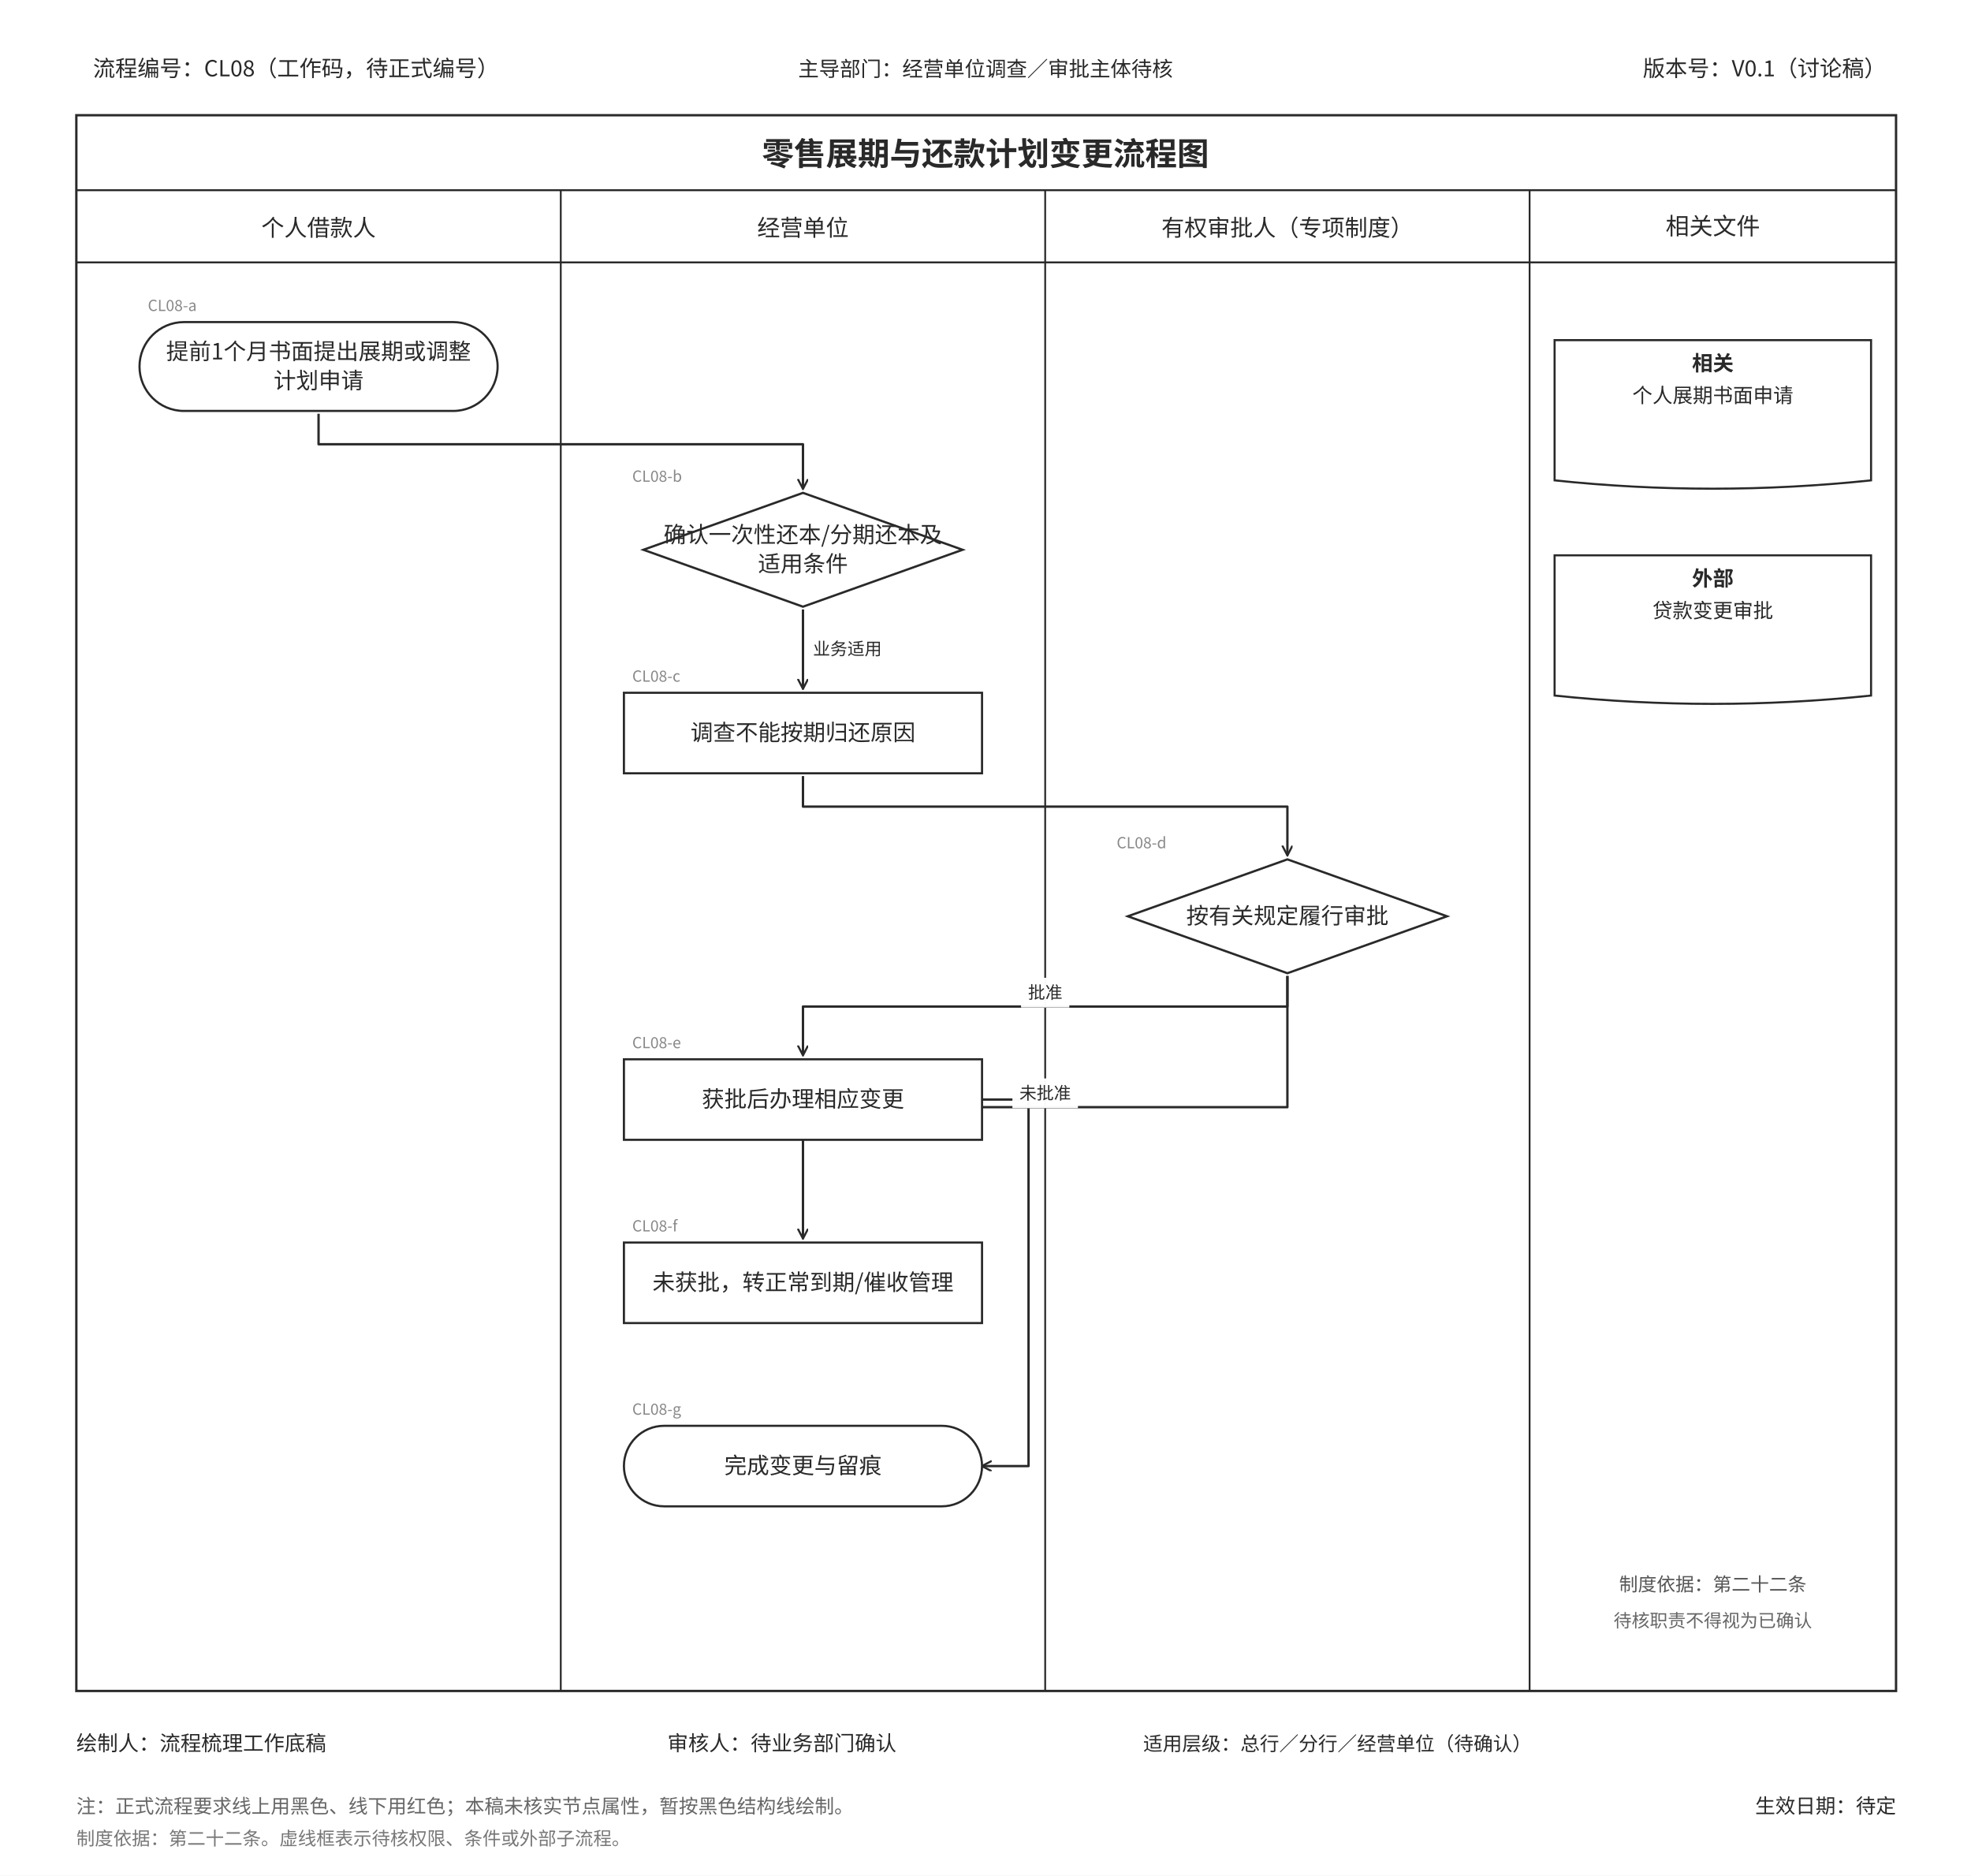
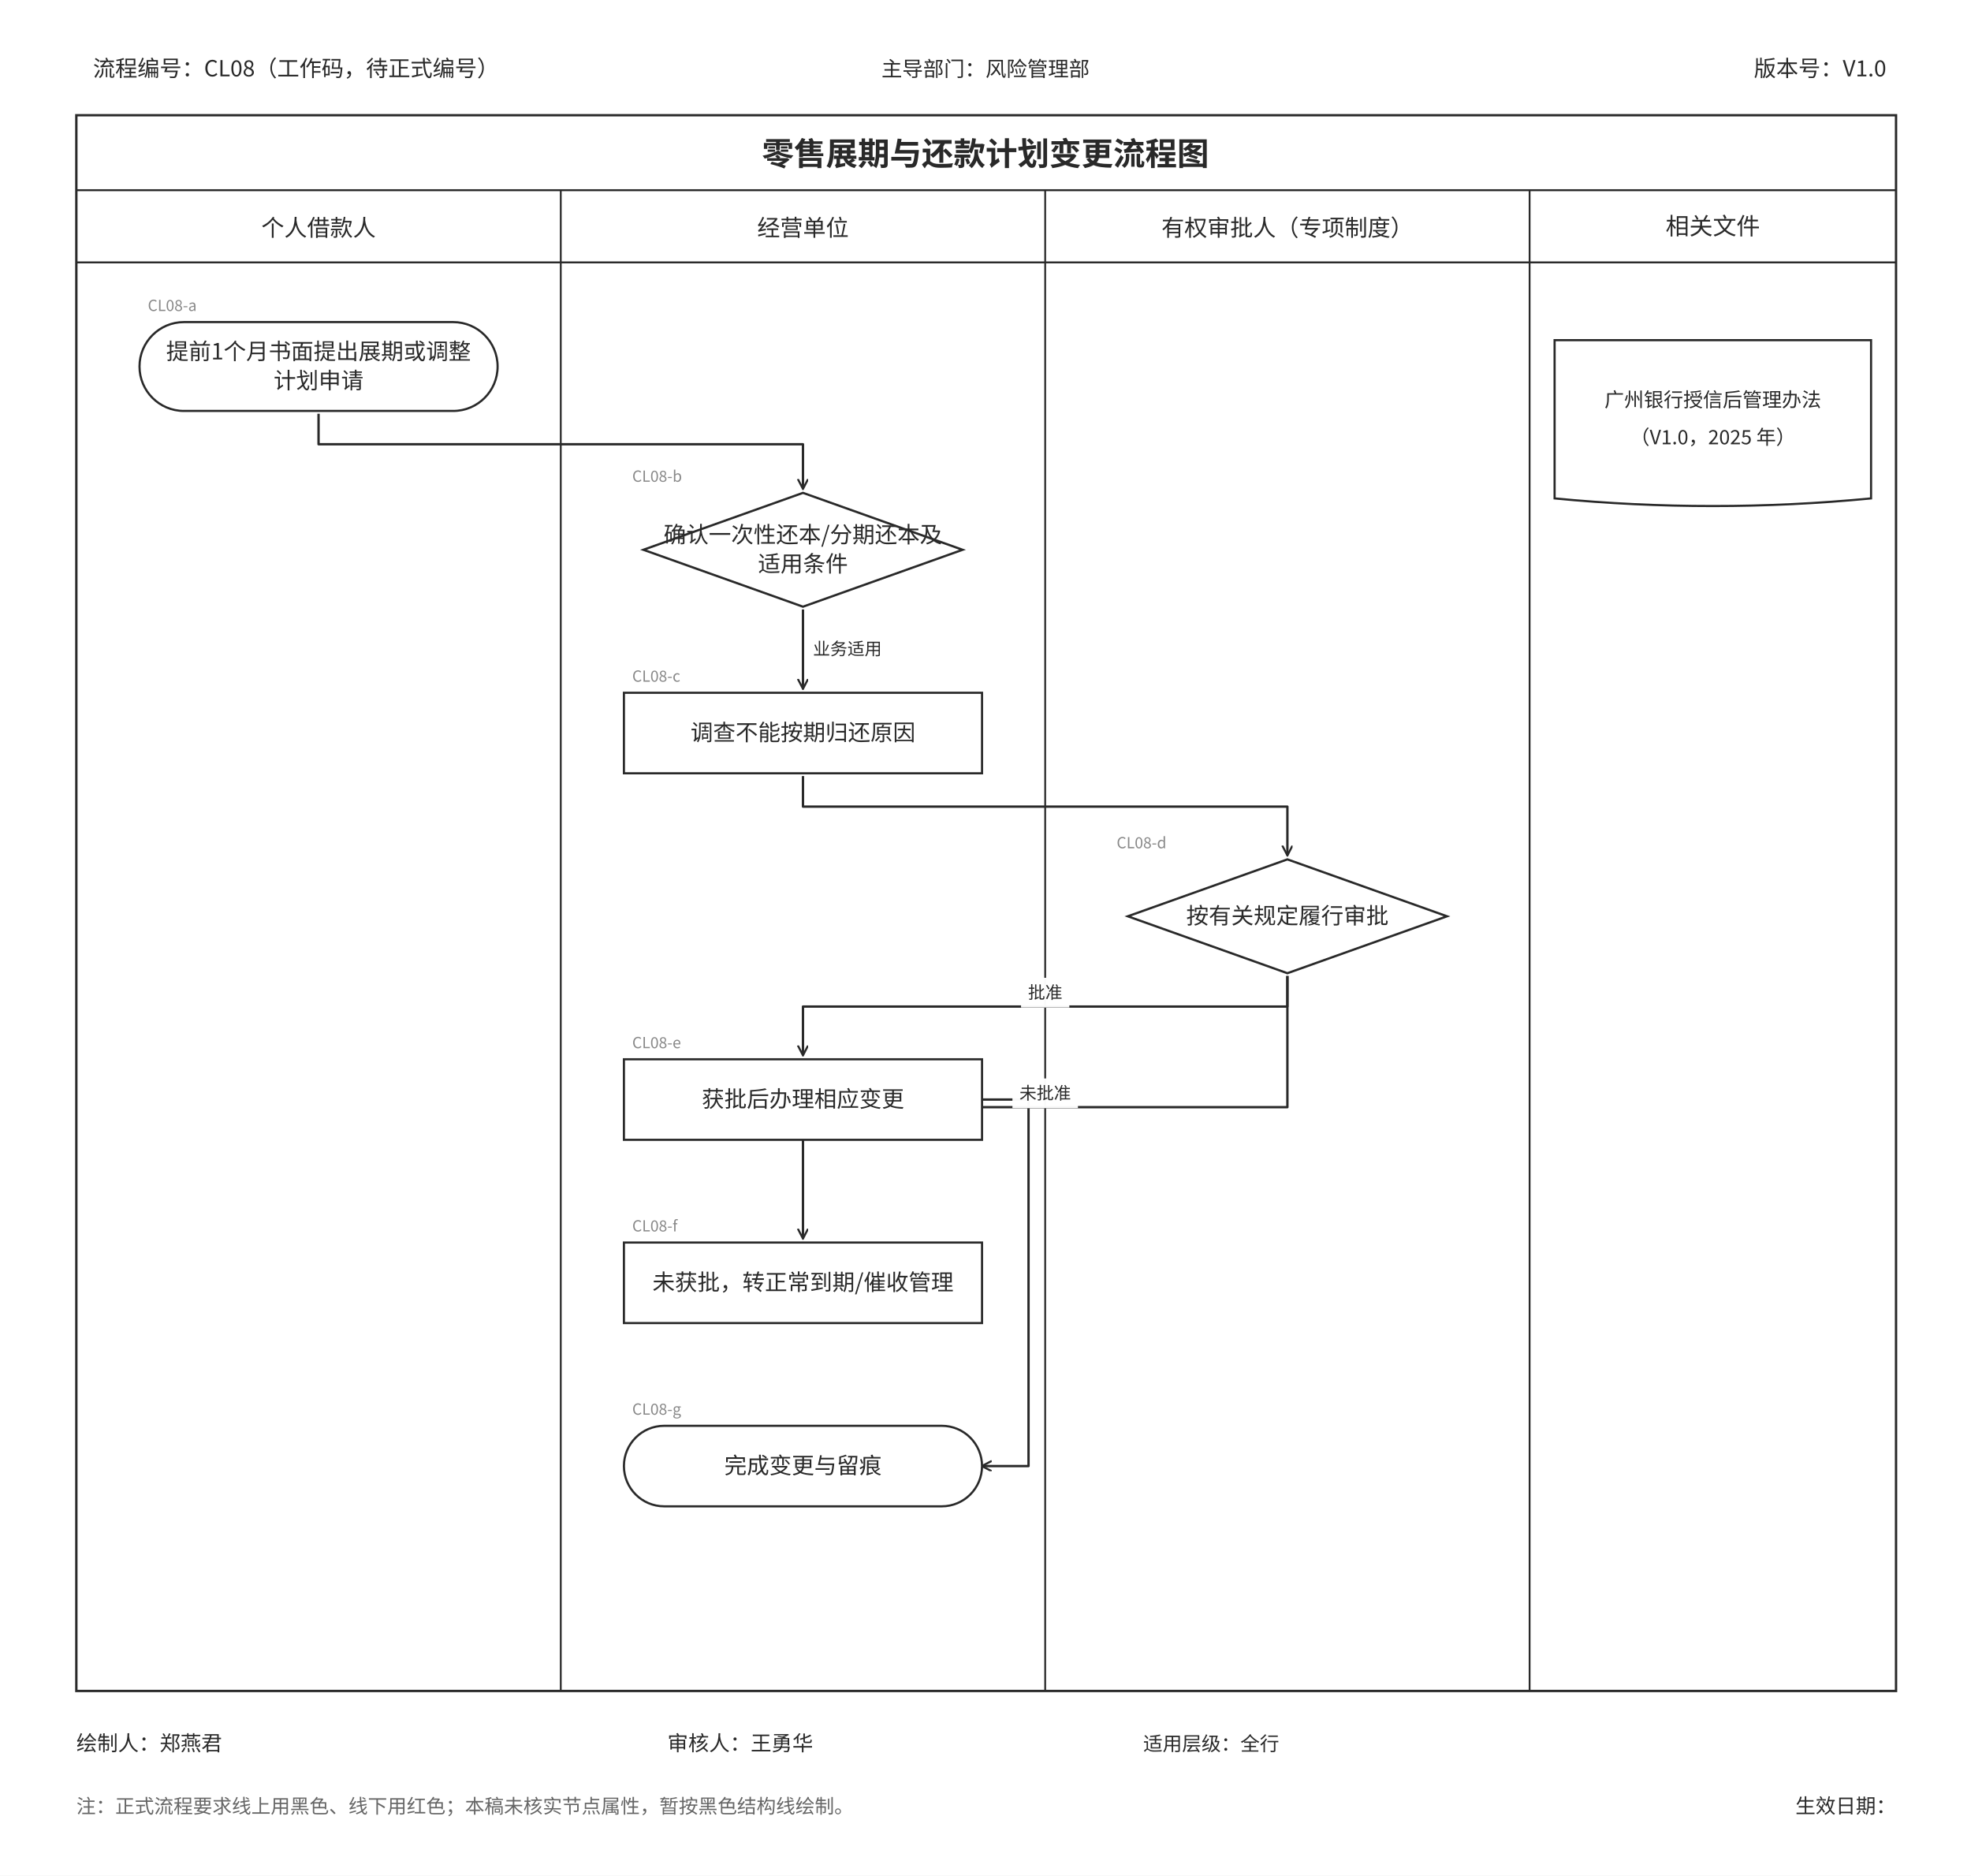
<svg xmlns="http://www.w3.org/2000/svg" width="1420" height="1351" viewBox="0 0 1420 1351">
  <defs>
    <marker id="arr" markerWidth="8" markerHeight="8" refX="7" refY="3.7" orient="auto" markerUnits="userSpaceOnUse">
      <path d="M0 0 L7.2 3.7 L0 7.4" stroke="#292929" stroke-width="1.45" fill="none" />
    </marker>
  </defs>
  <rect width="1420" height="1351" fill="white" />
  <text x="67.0" y="55.0" font-family="Noto Sans CJK SC,Microsoft YaHei,sans-serif" font-size="16" font-weight="400" fill="#292929" text-anchor="start">流程编号：CL08（工作码，待正式编号）</text>
-   <text x="710.0" y="55.0" font-family="Noto Sans CJK SC,Microsoft YaHei,sans-serif" font-size="15" font-weight="400" fill="#292929" text-anchor="middle">主导部门：经营单位调查／审批主体待核</text>
-   <text x="1359.0" y="55.0" font-family="Noto Sans CJK SC,Microsoft YaHei,sans-serif" font-size="16" font-weight="400" fill="#292929" text-anchor="end">版本号：V0.1（讨论稿）</text>
+   <text x="710.0" y="55.0" font-family="Noto Sans CJK SC,Microsoft YaHei,sans-serif" font-size="15" font-weight="400" fill="#292929" text-anchor="middle">主导部门：风险管理部</text>
+   <text x="1359.0" y="55.0" font-family="Noto Sans CJK SC,Microsoft YaHei,sans-serif" font-size="16" font-weight="400" fill="#292929" text-anchor="end">版本号：V1.0</text>
  <rect x="55" y="83" width="1311" height="1135" fill="white" stroke="#292929" stroke-width="1.7" />
  <path d="M 55 137 H 1366 M 55 189 H 1366" stroke="#292929" stroke-width="1.4" fill="none" />
  <text x="710.0" y="119.0" font-family="Noto Sans CJK SC,Microsoft YaHei,sans-serif" font-size="23" font-weight="600" fill="#292929" text-anchor="middle">零售展期与还款计划变更流程图</text>
  <text x="229.5" y="170.0" font-family="Noto Sans CJK SC,Microsoft YaHei,sans-serif" font-size="16.5" font-weight="400" fill="#292929" text-anchor="middle">个人借款人</text>
  <line x1="404" y1="137" x2="404" y2="1218" stroke="#292929" stroke-width="1.3" />
  <text x="578.5" y="170.0" font-family="Noto Sans CJK SC,Microsoft YaHei,sans-serif" font-size="16.5" font-weight="400" fill="#292929" text-anchor="middle">经营单位</text>
  <line x1="753" y1="137" x2="753" y2="1218" stroke="#292929" stroke-width="1.3" />
  <text x="927.5" y="170.0" font-family="Noto Sans CJK SC,Microsoft YaHei,sans-serif" font-size="16.5" font-weight="400" fill="#292929" text-anchor="middle">有权审批人（专项制度）</text>
  <line x1="1102" y1="137" x2="1102" y2="1218" stroke="#292929" stroke-width="1.3" />
  <text x="1234.0" y="169.0" font-family="Noto Sans CJK SC,Microsoft YaHei,sans-serif" font-size="17" font-weight="400" fill="#292929" text-anchor="middle">相关文件</text>
-   <path d="M 1120 245 L 1348 245 L 1348 346 Q 1234 358 1120 346 Z" fill="white" stroke="#292929" stroke-width="1.5" />
-   <text x="1234.0" y="267.0" font-family="Noto Sans CJK SC,Microsoft YaHei,sans-serif" font-size="15" font-weight="600" fill="#292929" text-anchor="middle">相关</text>
-   <text x="1234.0" y="290.0" font-family="Noto Sans CJK SC,Microsoft YaHei,sans-serif" font-size="14.5" font-weight="400" fill="#292929" text-anchor="middle">个人展期书面申请</text>
-   <path d="M 1120 400 L 1348 400 L 1348 501 Q 1234 513 1120 501 Z" fill="white" stroke="#292929" stroke-width="1.5" />
-   <text x="1234.0" y="422.0" font-family="Noto Sans CJK SC,Microsoft YaHei,sans-serif" font-size="15" font-weight="600" fill="#292929" text-anchor="middle">外部</text>
-   <text x="1234.0" y="445.0" font-family="Noto Sans CJK SC,Microsoft YaHei,sans-serif" font-size="14.5" font-weight="400" fill="#292929" text-anchor="middle">贷款变更审批</text>
+   <path d="M 1120.0 245.0 L 1348.0 245.0 L 1348.0 359.0 Q 1234.0 370.0 1120.0 359.0 Z" fill="white" stroke="#292929" stroke-width="1.55" />
+   <text x="1234.0" y="293.0" font-family="Noto Sans CJK SC,Microsoft YaHei,sans-serif" font-size="14.2" font-weight="400" fill="#292929" text-anchor="middle">广州银行授信后管理办法</text>
+   <text x="1234.0" y="320.0" font-family="Noto Sans CJK SC,Microsoft YaHei,sans-serif" font-size="14.2" font-weight="400" fill="#292929" text-anchor="middle">（V1.0，2025 年）</text>
  <path d="M 229.5 298 V 320 H 578.5 V 352" fill="none" stroke="#292929" stroke-width="1.7" stroke-linejoin="round" marker-end="url(#arr)" />
  <path d="M 578.5 439 V 496" fill="none" stroke="#292929" stroke-width="1.7" stroke-linejoin="round" marker-end="url(#arr)" />
  <path d="M 578.5 559 V 581 H 927.5 V 616" fill="none" stroke="#292929" stroke-width="1.7" stroke-linejoin="round" marker-end="url(#arr)" />
  <path d="M 927.5 703 V 725 H 578.5 V 760" fill="none" stroke="#292929" stroke-width="1.7" stroke-linejoin="round" marker-end="url(#arr)" />
  <path d="M 927.5 703 V 797.5 H 578.5 V 892" fill="none" stroke="#292929" stroke-width="1.7" stroke-linejoin="round" marker-end="url(#arr)" />
  <path d="M 707.5 792 H 741 V 1056 H 707.5" fill="none" stroke="#292929" stroke-width="1.7" stroke-linejoin="round" marker-end="url(#arr)" />
  <rect x="580.7" y="456.8" width="59.6" height="21.4" fill="white" opacity=".97" />
  <text x="610.5" y="471.8" font-family="Noto Sans CJK SC,Microsoft YaHei,sans-serif" font-size="12.4" font-weight="400" fill="#292929" text-anchor="middle">业务适用</text>
  <rect x="735.6" y="704.3" width="34.8" height="21.4" fill="white" opacity=".97" />
  <text x="753.0" y="719.3" font-family="Noto Sans CJK SC,Microsoft YaHei,sans-serif" font-size="12.4" font-weight="400" fill="#292929" text-anchor="middle">批准</text>
  <rect x="729.4" y="776.8" width="47.2" height="21.4" fill="white" opacity=".97" />
  <text x="753.0" y="791.8" font-family="Noto Sans CJK SC,Microsoft YaHei,sans-serif" font-size="12.4" font-weight="400" fill="#292929" text-anchor="middle">未批准</text>
  <rect x="100.5" y="232" width="258" height="64" rx="32" fill="white" stroke="#292929" stroke-width="1.55" />
  <text x="229.5" y="258.9" font-family="Noto Sans CJK SC,Microsoft YaHei,sans-serif" font-size="16.2" font-weight="400" fill="#292929" text-anchor="middle">提前1个月书面提出展期或调整</text>
  <text x="229.5" y="279.9" font-family="Noto Sans CJK SC,Microsoft YaHei,sans-serif" font-size="16.2" font-weight="400" fill="#292929" text-anchor="middle">计划申请</text>
  <text x="106.5" y="224.0" font-family="Noto Sans CJK SC,Microsoft YaHei,sans-serif" font-size="11" font-weight="400" fill="#888" text-anchor="start">CL08-a</text>
  <path d="M 578.5 355 L 693.5 396 L 578.5 437 L 463.5 396 Z" fill="white" stroke="#292929" stroke-width="1.6" />
  <text x="578.5" y="390.9" font-family="Noto Sans CJK SC,Microsoft YaHei,sans-serif" font-size="16.2" font-weight="400" fill="#292929" text-anchor="middle">确认一次性还本/分期还本及</text>
  <text x="578.5" y="411.9" font-family="Noto Sans CJK SC,Microsoft YaHei,sans-serif" font-size="16.2" font-weight="400" fill="#292929" text-anchor="middle">适用条件</text>
  <text x="455.5" y="347.0" font-family="Noto Sans CJK SC,Microsoft YaHei,sans-serif" font-size="11" font-weight="400" fill="#888" text-anchor="start">CL08-b</text>
  <rect x="449.5" y="499" width="258" height="58" rx="0" fill="white" stroke="#292929" stroke-width="1.55" />
  <text x="578.5" y="533.4" font-family="Noto Sans CJK SC,Microsoft YaHei,sans-serif" font-size="16.2" font-weight="400" fill="#292929" text-anchor="middle">调查不能按期归还原因</text>
  <text x="455.5" y="491.0" font-family="Noto Sans CJK SC,Microsoft YaHei,sans-serif" font-size="11" font-weight="400" fill="#888" text-anchor="start">CL08-c</text>
  <rect x="449.5" y="763" width="258" height="58" rx="0" fill="white" stroke="#292929" stroke-width="1.55" />
  <text x="578.5" y="797.4" font-family="Noto Sans CJK SC,Microsoft YaHei,sans-serif" font-size="16.2" font-weight="400" fill="#292929" text-anchor="middle">获批后办理相应变更</text>
  <text x="455.5" y="755.0" font-family="Noto Sans CJK SC,Microsoft YaHei,sans-serif" font-size="11" font-weight="400" fill="#888" text-anchor="start">CL08-e</text>
  <rect x="449.5" y="895" width="258" height="58" rx="0" fill="white" stroke="#292929" stroke-width="1.55" />
  <text x="578.5" y="929.4" font-family="Noto Sans CJK SC,Microsoft YaHei,sans-serif" font-size="16.2" font-weight="400" fill="#292929" text-anchor="middle">未获批，转正常到期/催收管理</text>
  <text x="455.5" y="887.0" font-family="Noto Sans CJK SC,Microsoft YaHei,sans-serif" font-size="11" font-weight="400" fill="#888" text-anchor="start">CL08-f</text>
  <rect x="449.5" y="1027" width="258" height="58" rx="29" fill="white" stroke="#292929" stroke-width="1.55" />
  <text x="578.5" y="1061.4" font-family="Noto Sans CJK SC,Microsoft YaHei,sans-serif" font-size="16.2" font-weight="400" fill="#292929" text-anchor="middle">完成变更与留痕</text>
  <text x="455.5" y="1019.0" font-family="Noto Sans CJK SC,Microsoft YaHei,sans-serif" font-size="11" font-weight="400" fill="#888" text-anchor="start">CL08-g</text>
  <path d="M 927.5 619 L 1042.5 660 L 927.5 701 L 812.5 660 Z" fill="white" stroke="#292929" stroke-width="1.6" />
  <text x="927.5" y="665.4" font-family="Noto Sans CJK SC,Microsoft YaHei,sans-serif" font-size="16.2" font-weight="400" fill="#292929" text-anchor="middle">按有关规定履行审批</text>
  <text x="804.5" y="611.0" font-family="Noto Sans CJK SC,Microsoft YaHei,sans-serif" font-size="11" font-weight="400" fill="#888" text-anchor="start">CL08-d</text>
-   <text x="1234.0" y="1146.0" font-family="Noto Sans CJK SC,Microsoft YaHei,sans-serif" font-size="13.5" font-weight="400" fill="#555" text-anchor="middle">制度依据：第二十二条</text>
-   <text x="1234.0" y="1172.0" font-family="Noto Sans CJK SC,Microsoft YaHei,sans-serif" font-size="13" font-weight="400" fill="#666" text-anchor="middle">待核职责不得视为已确认</text>
-   <text x="55.0" y="1261.0" font-family="Noto Sans CJK SC,Microsoft YaHei,sans-serif" font-size="15" font-weight="400" fill="#292929" text-anchor="start">绘制人：流程梳理工作底稿</text>
-   <text x="480.8" y="1261.0" font-family="Noto Sans CJK SC,Microsoft YaHei,sans-serif" font-size="15" font-weight="400" fill="#292929" text-anchor="start">审核人：待业务部门确认</text>
-   <text x="823.6" y="1261.0" font-family="Noto Sans CJK SC,Microsoft YaHei,sans-serif" font-size="14" font-weight="400" fill="#292929" text-anchor="start">适用层级：总行／分行／经营单位（待确认）</text>
+   <text x="55.0" y="1261.0" font-family="Noto Sans CJK SC,Microsoft YaHei,sans-serif" font-size="15" font-weight="400" fill="#292929" text-anchor="start">绘制人：郑燕君</text>
+   <text x="480.8" y="1261.0" font-family="Noto Sans CJK SC,Microsoft YaHei,sans-serif" font-size="15" font-weight="400" fill="#292929" text-anchor="start">审核人：王勇华</text>
+   <text x="823.6" y="1261.0" font-family="Noto Sans CJK SC,Microsoft YaHei,sans-serif" font-size="14" font-weight="400" fill="#292929" text-anchor="start">适用层级：全行</text>
  <text x="55.0" y="1306.0" font-family="Noto Sans CJK SC,Microsoft YaHei,sans-serif" font-size="14" font-weight="400" fill="#666" text-anchor="start">注：正式流程要求线上用黑色、线下用红色；本稿未核实节点属性，暂按黑色结构线绘制。</text>
-   <text x="1366.0" y="1306.0" font-family="Noto Sans CJK SC,Microsoft YaHei,sans-serif" font-size="14.5" font-weight="400" fill="#292929" text-anchor="end">生效日期：待定</text>
-   <text x="55.0" y="1329.0" font-family="Noto Sans CJK SC,Microsoft YaHei,sans-serif" font-size="13.3" font-weight="400" fill="#777" text-anchor="start">制度依据：第二十二条。虚线框表示待核权限、条件或外部子流程。</text>
+   <text x="1366.0" y="1306.0" font-family="Noto Sans CJK SC,Microsoft YaHei,sans-serif" font-size="14.5" font-weight="400" fill="#292929" text-anchor="end">生效日期：</text>
</svg>
